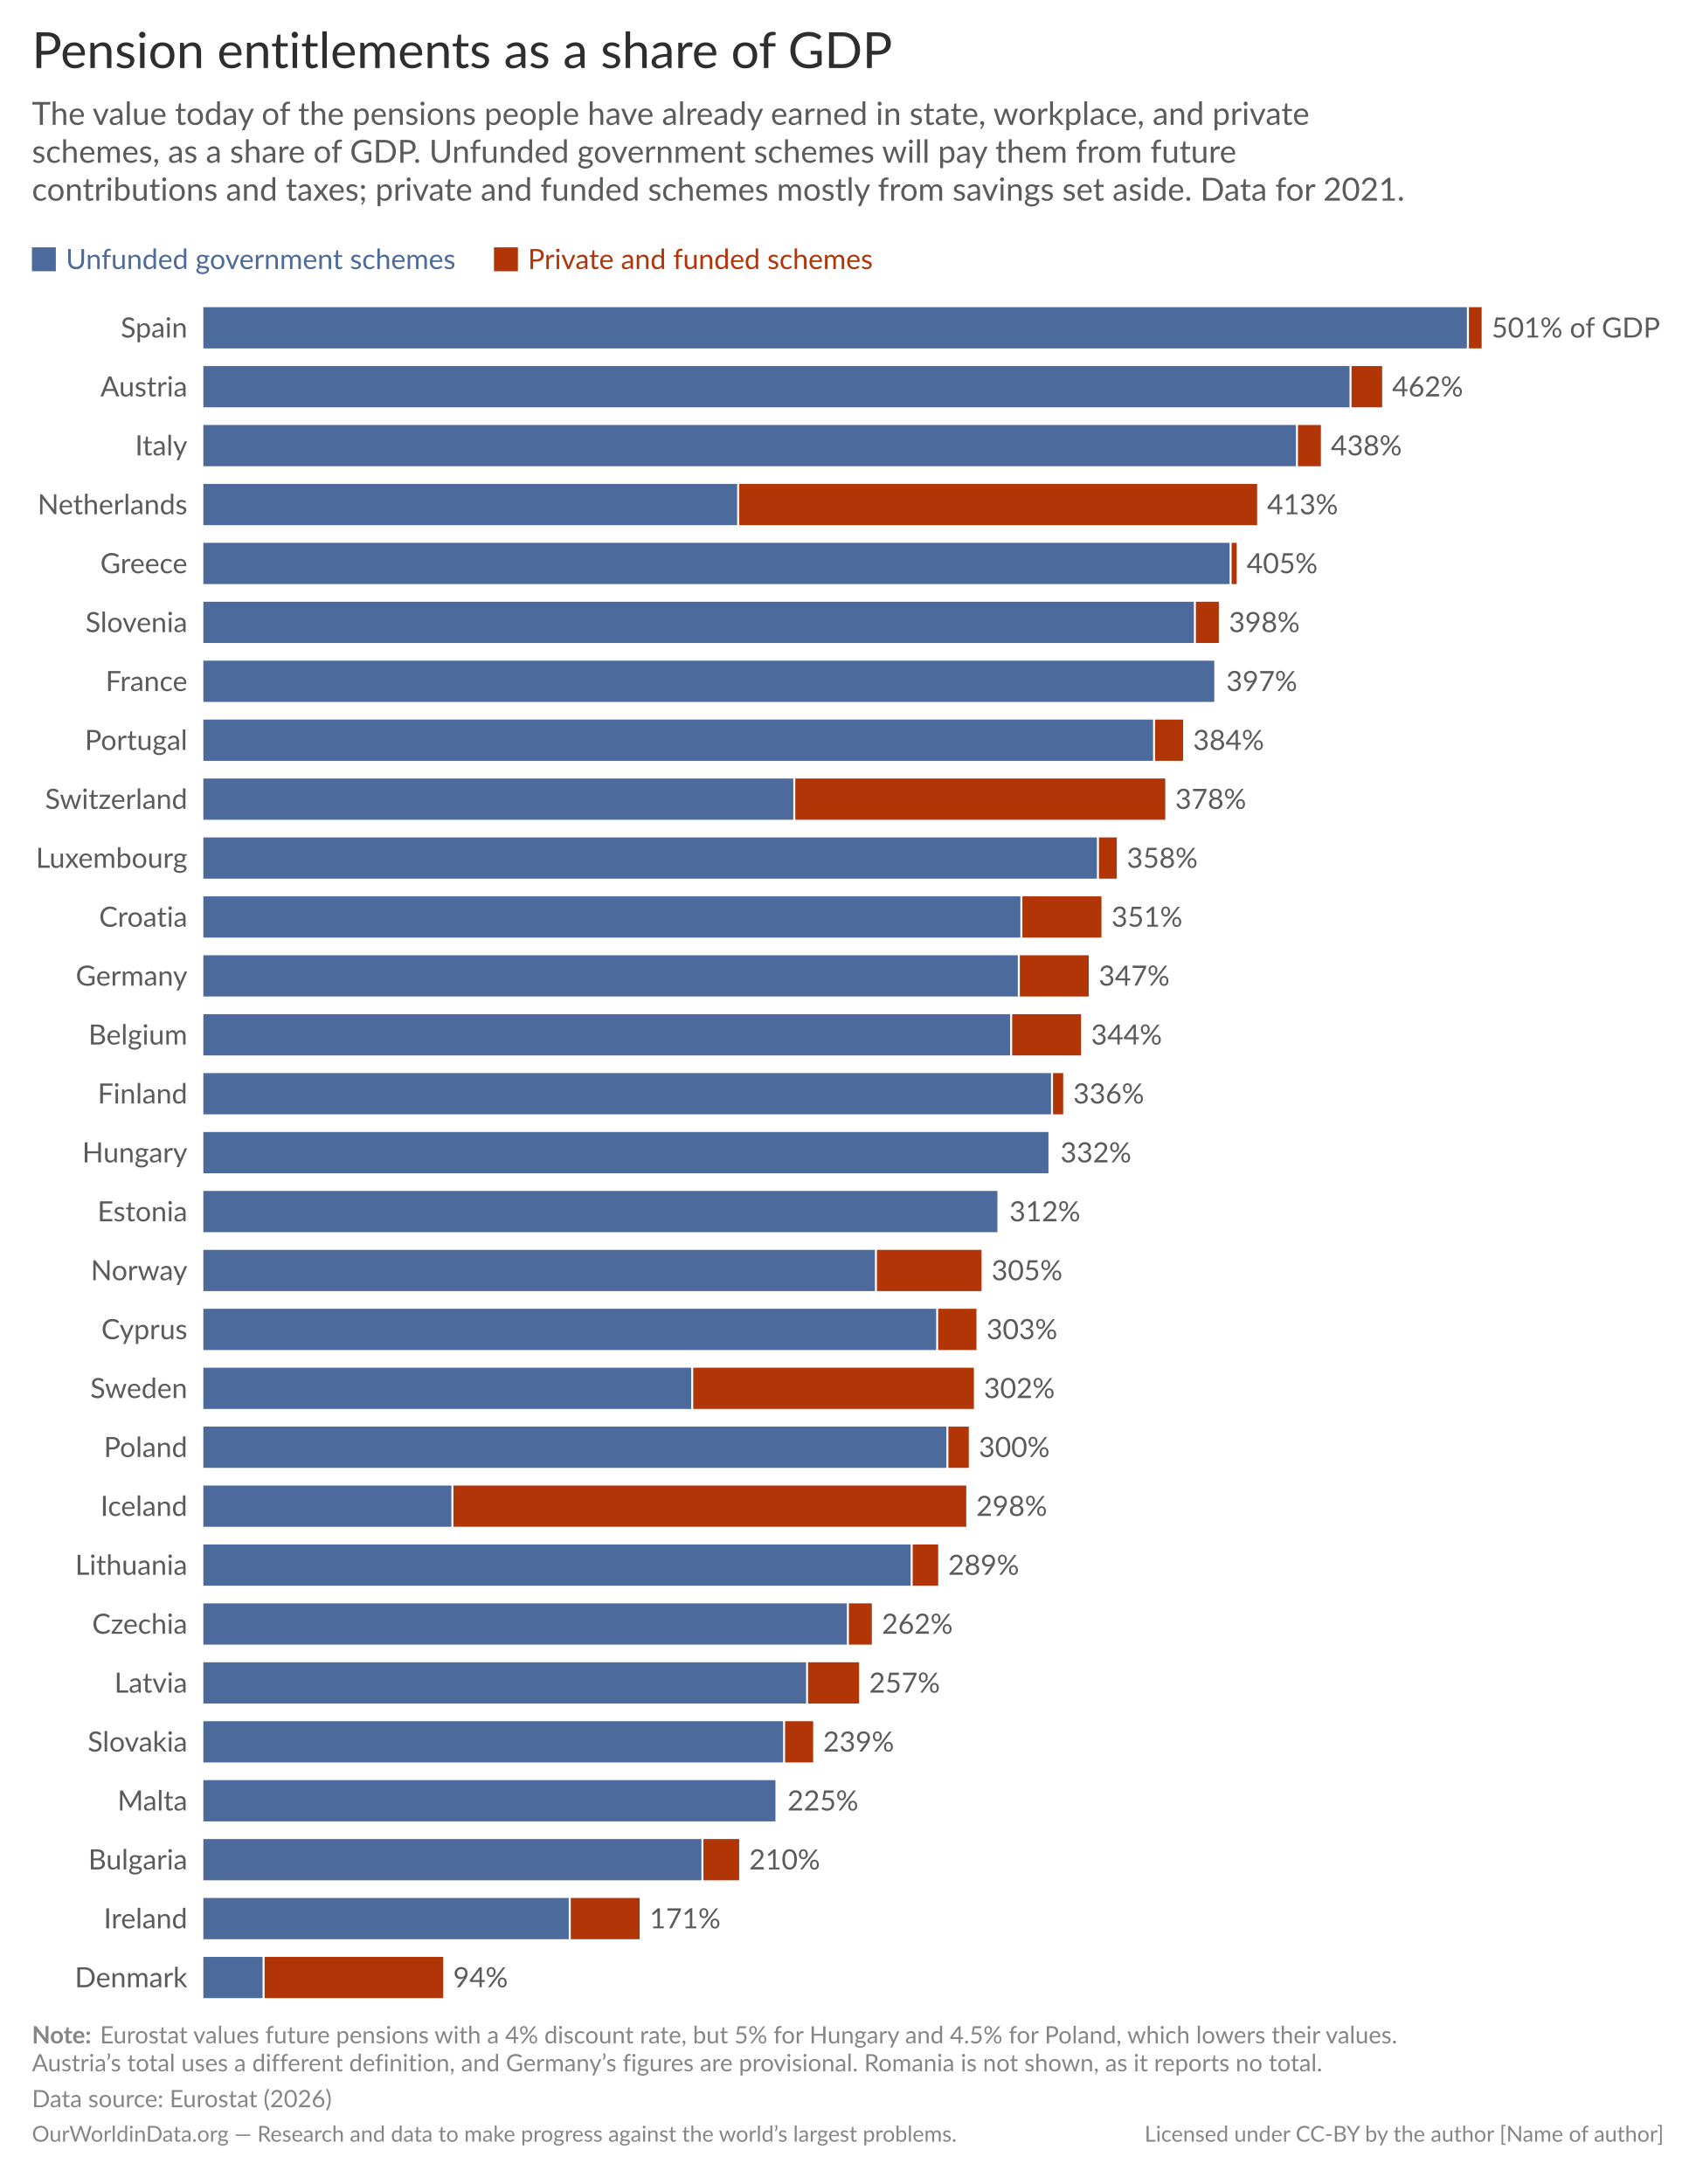
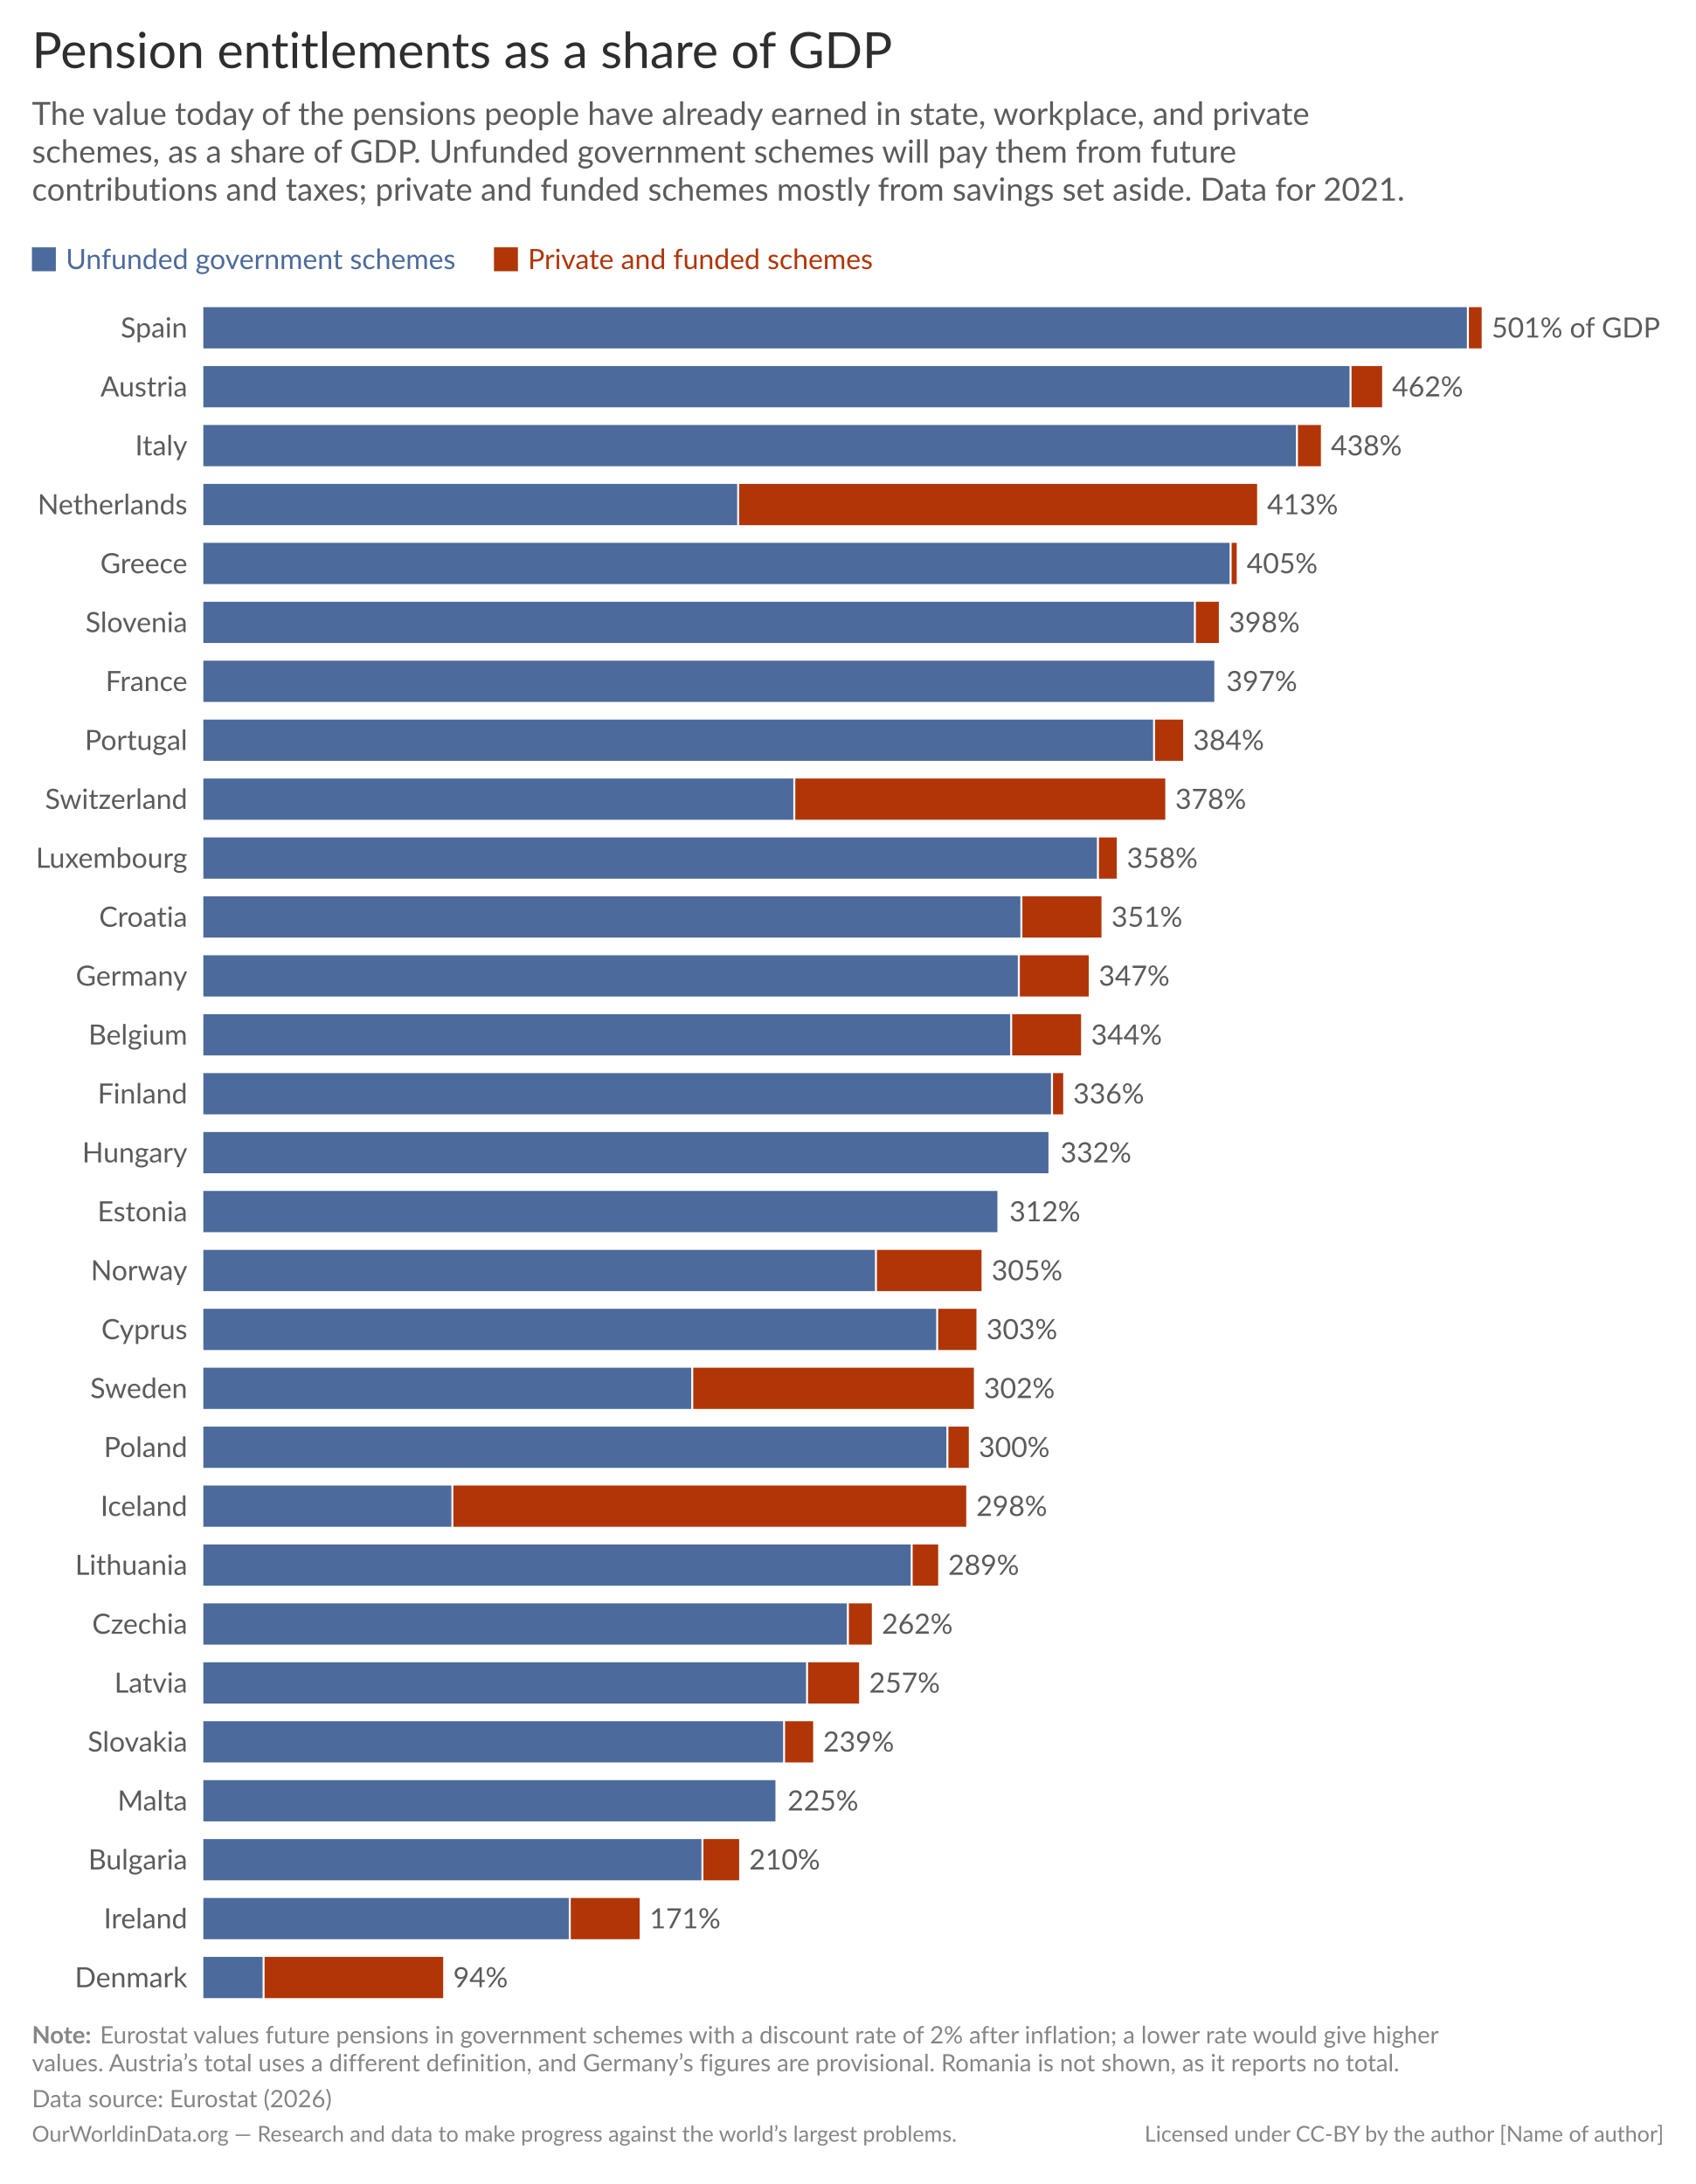
<svg xmlns="http://www.w3.org/2000/svg" width="612pt" height="788.4pt" viewBox="0 0 612 788.4" version="1.1">
  <defs>
    <style type="text/css">*{stroke-linejoin: round; stroke-linecap: butt}</style>
  </defs>
  <g id="figure_1">
    <g id="patch_1">
      <path d="M 0 788.4  L 612 788.4  L 612 0  L 0 0  L 0 788.4  z " style="fill: none" />
    </g>
    <g id="legend-chip__unfunded">
      <path d="M 11.52 97.92  L 20.16 97.92  L 20.16 89.28  L 11.52 89.28  z " style="fill: #4c6a9c" />
    </g>
    <g id="legend-chip__funded">
      <path d="M 178.285 97.92  L 186.925 97.92  L 186.925 89.28  L 178.285 89.28  z " style="fill: #b13507" />
    </g>
    <g id="spain__unfunded">
      <path d="M 73.39 125.768  L 529.426 125.768  L 529.426 110.88  L 73.39 110.88  z " style="fill: #4c6a9c" />
    </g>
    <g id="spain__funded">
      <path d="M 530.146 125.768  L 534.751 125.768  L 534.751 110.88  L 530.146 110.88  z " style="fill: #b13507" />
    </g>
    <g id="austria__unfunded">
      <path d="M 73.39 147.037  L 487.066 147.037  L 487.066 132.149  L 73.39 132.149  z " style="fill: #4c6a9c" />
    </g>
    <g id="austria__funded">
      <path d="M 487.786 147.037  L 498.836 147.037  L 498.836 132.149  L 487.786 132.149  z " style="fill: #b13507" />
    </g>
    <g id="italy__unfunded">
      <path d="M 73.39 168.307  L 467.727 168.307  L 467.727 153.418  L 73.39 153.418  z " style="fill: #4c6a9c" />
    </g>
    <g id="italy__funded">
      <path d="M 468.447 168.307  L 476.735 168.307  L 476.735 153.418  L 468.447 153.418  z " style="fill: #b13507" />
    </g>
    <g id="netherlands__unfunded">
      <path d="M 73.39 189.576  L 266.054 189.576  L 266.054 174.687  L 73.39 174.687  z " style="fill: #4c6a9c" />
    </g>
    <g id="netherlands__funded">
      <path d="M 266.774 189.576  L 453.713 189.576  L 453.713 174.687  L 266.774 174.687  z " style="fill: #b13507" />
    </g>
    <g id="greece__unfunded">
      <path d="M 73.39 210.845  L 443.784 210.845  L 443.784 195.956  L 73.39 195.956  z " style="fill: #4c6a9c" />
    </g>
    <g id="greece__funded">
      <path d="M 444.504 210.845  L 446.346 210.845  L 446.346 195.956  L 444.504 195.956  z " style="fill: #b13507" />
    </g>
    <g id="slovenia__unfunded">
      <path d="M 73.39 232.114  L 430.892 232.114  L 430.892 217.226  L 73.39 217.226  z " style="fill: #4c6a9c" />
    </g>
    <g id="slovenia__funded">
      <path d="M 431.612 232.114  L 439.9 232.114  L 439.9 217.226  L 431.612 217.226  z " style="fill: #b13507" />
    </g>
    <g id="france__unfunded">
      <path d="M 73.39 253.383  L 438.259 253.383  L 438.259 238.495  L 73.39 238.495  z " style="fill: #4c6a9c" />
    </g>
    <g id="portugal__unfunded">
      <path d="M 73.39 274.652  L 416.158 274.652  L 416.158 259.764  L 73.39 259.764  z " style="fill: #4c6a9c" />
    </g>
    <g id="portugal__funded">
      <path d="M 416.878 274.652  L 427.008 274.652  L 427.008 259.764  L 416.878 259.764  z " style="fill: #b13507" />
    </g>
    <g id="switzerland__unfunded">
      <path d="M 73.39 295.921  L 286.314 295.921  L 286.314 281.033  L 73.39 281.033  z " style="fill: #4c6a9c" />
    </g>
    <g id="switzerland__funded">
      <path d="M 287.034 295.921  L 420.561 295.921  L 420.561 281.033  L 287.034 281.033  z " style="fill: #b13507" />
    </g>
    <g id="luxembourg__unfunded">
      <path d="M 73.39 317.19  L 395.899 317.19  L 395.899 302.302  L 73.39 302.302  z " style="fill: #4c6a9c" />
    </g>
    <g id="luxembourg__funded">
      <path d="M 396.619 317.19  L 403.065 317.19  L 403.065 302.302  L 396.619 302.302  z " style="fill: #b13507" />
    </g>
    <g id="croatia__unfunded">
      <path d="M 73.39 338.459  L 368.272 338.459  L 368.272 323.571  L 73.39 323.571  z " style="fill: #4c6a9c" />
    </g>
    <g id="croatia__funded">
      <path d="M 368.992 338.459  L 397.539 338.459  L 397.539 323.571  L 368.992 323.571  z " style="fill: #b13507" />
    </g>
    <g id="germany__unfunded">
      <path d="M 73.39 359.728  L 367.351 359.728  L 367.351 344.84  L 73.39 344.84  z " style="fill: #4c6a9c" />
    </g>
    <g id="germany__funded">
      <path d="M 368.071 359.728  L 392.935 359.728  L 392.935 344.84  L 368.071 344.84  z " style="fill: #b13507" />
    </g>
    <g id="belgium__unfunded">
      <path d="M 73.39 380.998  L 364.589 380.998  L 364.589 366.109  L 73.39 366.109  z " style="fill: #4c6a9c" />
    </g>
    <g id="belgium__funded">
      <path d="M 365.309 380.998  L 390.172 380.998  L 390.172 366.109  L 365.309 366.109  z " style="fill: #b13507" />
    </g>
    <g id="finland__unfunded">
      <path d="M 73.39 402.267  L 379.323 402.267  L 379.323 387.378  L 73.39 387.378  z " style="fill: #4c6a9c" />
    </g>
    <g id="finland__funded">
      <path d="M 380.043 402.267  L 383.726 402.267  L 383.726 387.378  L 380.043 387.378  z " style="fill: #b13507" />
    </g>
    <g id="hungary__unfunded">
      <path d="M 73.39 423.536  L 378.402 423.536  L 378.402 408.647  L 73.39 408.647  z " style="fill: #4c6a9c" />
    </g>
    <g id="estonia__unfunded">
      <path d="M 73.39 444.805  L 359.984 444.805  L 359.984 429.917  L 73.39 429.917  z " style="fill: #4c6a9c" />
    </g>
    <g id="norway__unfunded">
      <path d="M 73.39 466.074  L 315.782 466.074  L 315.782 451.186  L 73.39 451.186  z " style="fill: #4c6a9c" />
    </g>
    <g id="norway__funded">
      <path d="M 316.502 466.074  L 354.258 466.074  L 354.258 451.186  L 316.502 451.186  z " style="fill: #b13507" />
    </g>
    <g id="cyprus__unfunded">
      <path d="M 73.39 487.343  L 337.883 487.343  L 337.883 472.455  L 73.39 472.455  z " style="fill: #4c6a9c" />
    </g>
    <g id="cyprus__funded">
      <path d="M 338.603 487.343  L 352.416 487.343  L 352.416 472.455  L 338.603 472.455  z " style="fill: #b13507" />
    </g>
    <g id="sweden__unfunded">
      <path d="M 73.39 508.612  L 249.479 508.612  L 249.479 493.724  L 73.39 493.724  z " style="fill: #4c6a9c" />
    </g>
    <g id="sweden__funded">
      <path d="M 250.199 508.612  L 351.495 508.612  L 351.495 493.724  L 250.199 493.724  z " style="fill: #b13507" />
    </g>
    <g id="poland__unfunded">
      <path d="M 73.39 529.881  L 341.567 529.881  L 341.567 514.993  L 73.39 514.993  z " style="fill: #4c6a9c" />
    </g>
    <g id="poland__funded">
      <path d="M 342.287 529.881  L 349.654 529.881  L 349.654 514.993  L 342.287 514.993  z " style="fill: #b13507" />
    </g>
    <g id="iceland__unfunded">
      <path d="M 73.39 551.15  L 162.916 551.15  L 162.916 536.262  L 73.39 536.262  z " style="fill: #4c6a9c" />
    </g>
    <g id="iceland__funded">
      <path d="M 163.636 551.15  L 348.733 551.15  L 348.733 536.262  L 163.636 536.262  z " style="fill: #b13507" />
    </g>
    <g id="lithuania__unfunded">
      <path d="M 73.39 572.419  L 328.674 572.419  L 328.674 557.531  L 73.39 557.531  z " style="fill: #4c6a9c" />
    </g>
    <g id="lithuania__funded">
      <path d="M 329.394 572.419  L 338.603 572.419  L 338.603 557.531  L 329.394 557.531  z " style="fill: #b13507" />
    </g>
    <g id="czechia__unfunded">
      <path d="M 73.39 593.689  L 305.652 593.689  L 305.652 578.8  L 73.39 578.8  z " style="fill: #4c6a9c" />
    </g>
    <g id="czechia__funded">
      <path d="M 306.372 593.689  L 314.66 593.689  L 314.66 578.8  L 306.372 578.8  z " style="fill: #b13507" />
    </g>
    <g id="latvia__unfunded">
      <path d="M 73.39 614.958  L 290.918 614.958  L 290.918 600.069  L 73.39 600.069  z " style="fill: #4c6a9c" />
    </g>
    <g id="latvia__funded">
      <path d="M 291.638 614.958  L 310.056 614.958  L 310.056 600.069  L 291.638 600.069  z " style="fill: #b13507" />
    </g>
    <g id="slovakia__unfunded">
      <path d="M 73.39 636.227  L 282.63 636.227  L 282.63 621.338  L 73.39 621.338  z " style="fill: #4c6a9c" />
    </g>
    <g id="slovakia__funded">
      <path d="M 283.35 636.227  L 293.48 636.227  L 293.48 621.338  L 283.35 621.338  z " style="fill: #b13507" />
    </g>
    <g id="malta__unfunded">
      <path d="M 73.39 657.496  L 279.868 657.496  L 279.868 642.608  L 73.39 642.608  z " style="fill: #4c6a9c" />
    </g>
    <g id="bulgaria__unfunded">
      <path d="M 73.39 678.765  L 253.162 678.765  L 253.162 663.877  L 73.39 663.877  z " style="fill: #4c6a9c" />
    </g>
    <g id="bulgaria__funded">
      <path d="M 253.882 678.765  L 266.774 678.765  L 266.774 663.877  L 253.882 663.877  z " style="fill: #b13507" />
    </g>
    <g id="ireland__unfunded">
      <path d="M 73.39 700.034  L 205.276 700.034  L 205.276 685.146  L 73.39 685.146  z " style="fill: #4c6a9c" />
    </g>
    <g id="ireland__funded">
      <path d="M 205.996 700.034  L 230.86 700.034  L 230.86 685.146  L 205.996 685.146  z " style="fill: #b13507" />
    </g>
    <g id="denmark__unfunded">
      <path d="M 73.39 721.303  L 94.771 721.303  L 94.771 706.415  L 73.39 706.415  z " style="fill: #4c6a9c" />
    </g>
    <g id="denmark__funded">
      <path d="M 95.491 721.303  L 159.952 721.303  L 159.952 706.415  L 95.491 706.415  z " style="fill: #b13507" />
    </g>
    <g id="title">
      <text style="font-size: 18px; font-family: 'Lato', 'Arial', 'Helvetica', 'Liberation Sans', sans-serif; text-anchor: start; fill: #2d2e2d" x="11.52" y="24.564" transform="rotate(-0 11.52 24.56437)">Pension entitlements as a share of GDP</text>
    </g>
    <g id="subtitle">
      <text style="font-size: 11.52px; font-family: 'Lato', 'Arial', 'Helvetica', 'Liberation Sans', sans-serif; text-anchor: start; fill: #5b5b5b" x="11.52" y="45.068" transform="rotate(-0 11.52 45.0684)">The value today of the pensions people have already earned in state, workplace, and private</text>
    </g>
    <g id="subtitle-line2">
      <text style="font-size: 11.52px; font-family: 'Lato', 'Arial', 'Helvetica', 'Liberation Sans', sans-serif; text-anchor: start; fill: #5b5b5b" x="11.52" y="58.748" transform="rotate(-0 11.52 58.7484)">schemes, as a share of GDP. Unfunded government schemes will pay them from future</text>
    </g>
    <g id="subtitle-line3">
      <text style="font-size: 11.52px; font-family: 'Lato', 'Arial', 'Helvetica', 'Liberation Sans', sans-serif; text-anchor: start; fill: #5b5b5b" x="11.52" y="72.428" transform="rotate(-0 11.52 72.4284)">contributions and taxes; private and funded schemes mostly from savings set aside. Data for 2021.</text>
    </g>
    <g id="note">
      <text style="font-weight: 700; font-size: 8.64px; font-family: 'Lato', 'Arial', 'Helvetica', 'Liberation Sans', sans-serif; text-anchor: start; fill: #858585" x="11.52" y="737.644" transform="rotate(-0 11.52 737.6445)">Note:</text>
    </g>
    <g id="note-rest">
-       <text style="font-size: 8.64px; font-family: 'Lato', 'Arial', 'Helvetica', 'Liberation Sans', sans-serif; text-anchor: start; fill: #858585" x="36.078" y="737.644" transform="rotate(-0 36.07819 737.6445)">Eurostat values future pensions with a 4% discount rate, but 5% for Hungary and 4.5% for Poland, which lowers their values.</text>
+       <text style="font-size: 8.64px; font-family: 'Lato', 'Arial', 'Helvetica', 'Liberation Sans', sans-serif; text-anchor: start; fill: #858585" x="36.078" y="737.644" transform="rotate(-0 36.07819 737.6445)">Eurostat values future pensions in government schemes with a discount rate of 2% after inflation; a lower rate would give higher</text>
    </g>
    <g id="note-line2">
-       <text style="font-size: 8.64px; font-family: 'Lato', 'Arial', 'Helvetica', 'Liberation Sans', sans-serif; text-anchor: start; fill: #858585" x="11.52" y="747.725" transform="rotate(-0 11.52 747.7245)">Austria’s total uses a different definition, and Germany’s figures are provisional. Romania is not shown, as it reports no total.</text>
+       <text style="font-size: 8.64px; font-family: 'Lato', 'Arial', 'Helvetica', 'Liberation Sans', sans-serif; text-anchor: start; fill: #858585" x="11.52" y="747.725" transform="rotate(-0 11.52 747.7245)">values. Austria’s total uses a different definition, and Germany’s figures are provisional. Romania is not shown, as it reports no total.</text>
    </g>
    <g id="data-source">
      <text style="font-size: 8.64px; font-family: 'Lato', 'Arial', 'Helvetica', 'Liberation Sans', sans-serif; text-anchor: start; fill: #858585" x="11.52" y="760.684" transform="rotate(-0 11.52 760.6845)">Data source: Eurostat (2026)</text>
    </g>
    <g id="tagline">
      <text style="font-size: 7.92px; font-family: 'Lato', 'Arial', 'Helvetica', 'Liberation Sans', sans-serif; text-anchor: start; fill: #858585" x="11.52" y="773.123" transform="rotate(-0 11.52 773.1227)">OurWorldinData.org — Research and data to make progress against the world’s largest problems.</text>
    </g>
    <g id="license">
      <text style="font-size: 7.92px; font-family: 'Lato', 'Arial', 'Helvetica', 'Liberation Sans', sans-serif; text-anchor: end; fill: #858585" x="600.48" y="773.123" transform="rotate(-0 600.48 773.1227)">Licensed under CC-BY by the author [Name of author]</text>
    </g>
    <g id="category__unfunded">
      <text style="font-size: 10.08px; font-family: 'Lato', 'Arial', 'Helvetica', 'Liberation Sans', sans-serif; text-anchor: start; fill: #4c6a9c" x="23.76" y="97.119" transform="rotate(-0 23.76 97.11934)">Unfunded government schemes</text>
    </g>
    <g id="category__funded">
      <text style="font-size: 10.08px; font-family: 'Lato', 'Arial', 'Helvetica', 'Liberation Sans', sans-serif; text-anchor: start; fill: #b13507" x="190.525" y="97.119" transform="rotate(-0 190.5249 97.11934)">Private and funded schemes</text>
    </g>
    <g id="spain__label">
      <text style="font-size: 10.08px; font-family: 'Lato', 'Arial', 'Helvetica', 'Liberation Sans', sans-serif; text-anchor: end; fill: #5b5b5b" x="67.63" y="121.844" transform="rotate(-0 67.62957 121.8435)">Spain</text>
    </g>
    <g id="spain__total">
      <text style="font-size: 10.08px; font-family: 'Lato', 'Arial', 'Helvetica', 'Liberation Sans', sans-serif; text-anchor: start; fill: #5b5b5b" x="538.351" y="121.844" transform="rotate(-0 538.3506 121.8435)">501% of GDP</text>
    </g>
    <g id="austria__label">
      <text style="font-size: 10.08px; font-family: 'Lato', 'Arial', 'Helvetica', 'Liberation Sans', sans-serif; text-anchor: end; fill: #5b5b5b" x="67.63" y="143.113" transform="rotate(-0 67.62957 143.1126)">Austria</text>
    </g>
    <g id="austria__total">
      <text style="font-size: 10.08px; font-family: 'Lato', 'Arial', 'Helvetica', 'Liberation Sans', sans-serif; text-anchor: start; fill: #5b5b5b" x="502.436" y="143.113" transform="rotate(-0 502.4363 143.1126)">462%</text>
    </g>
    <g id="italy__label">
      <text style="font-size: 10.08px; font-family: 'Lato', 'Arial', 'Helvetica', 'Liberation Sans', sans-serif; text-anchor: end; fill: #5b5b5b" x="67.63" y="164.382" transform="rotate(-0 67.62957 164.3817)">Italy</text>
    </g>
    <g id="italy__total">
      <text style="font-size: 10.08px; font-family: 'Lato', 'Arial', 'Helvetica', 'Liberation Sans', sans-serif; text-anchor: start; fill: #5b5b5b" x="480.335" y="164.382" transform="rotate(-0 480.3351 164.3817)">438%</text>
    </g>
    <g id="netherlands__label">
      <text style="font-size: 10.08px; font-family: 'Lato', 'Arial', 'Helvetica', 'Liberation Sans', sans-serif; text-anchor: end; fill: #5b5b5b" x="67.63" y="185.651" transform="rotate(-0 67.62957 185.6508)">Netherlands</text>
    </g>
    <g id="netherlands__total">
      <text style="font-size: 10.08px; font-family: 'Lato', 'Arial', 'Helvetica', 'Liberation Sans', sans-serif; text-anchor: start; fill: #5b5b5b" x="457.313" y="185.651" transform="rotate(-0 457.3131 185.6508)">413%</text>
    </g>
    <g id="greece__label">
      <text style="font-size: 10.08px; font-family: 'Lato', 'Arial', 'Helvetica', 'Liberation Sans', sans-serif; text-anchor: end; fill: #5b5b5b" x="67.63" y="206.92" transform="rotate(-0 67.62957 206.9199)">Greece</text>
    </g>
    <g id="greece__total">
      <text style="font-size: 10.08px; font-family: 'Lato', 'Arial', 'Helvetica', 'Liberation Sans', sans-serif; text-anchor: start; fill: #5b5b5b" x="449.946" y="206.92" transform="rotate(-0 449.9461 206.9199)">405%</text>
    </g>
    <g id="slovenia__label">
      <text style="font-size: 10.08px; font-family: 'Lato', 'Arial', 'Helvetica', 'Liberation Sans', sans-serif; text-anchor: end; fill: #5b5b5b" x="67.63" y="228.189" transform="rotate(-0 67.62957 228.189)">Slovenia</text>
    </g>
    <g id="slovenia__total">
      <text style="font-size: 10.08px; font-family: 'Lato', 'Arial', 'Helvetica', 'Liberation Sans', sans-serif; text-anchor: start; fill: #5b5b5b" x="443.5" y="228.189" transform="rotate(-0 443.4999 228.189)">398%</text>
    </g>
    <g id="france__label">
      <text style="font-size: 10.08px; font-family: 'Lato', 'Arial', 'Helvetica', 'Liberation Sans', sans-serif; text-anchor: end; fill: #5b5b5b" x="67.63" y="249.458" transform="rotate(-0 67.62957 249.4581)">France</text>
    </g>
    <g id="france__total">
      <text style="font-size: 10.08px; font-family: 'Lato', 'Arial', 'Helvetica', 'Liberation Sans', sans-serif; text-anchor: start; fill: #5b5b5b" x="442.579" y="249.458" transform="rotate(-0 442.579 249.4581)">397%</text>
    </g>
    <g id="portugal__label">
      <text style="font-size: 10.08px; font-family: 'Lato', 'Arial', 'Helvetica', 'Liberation Sans', sans-serif; text-anchor: end; fill: #5b5b5b" x="67.63" y="270.727" transform="rotate(-0 67.62957 270.7272)">Portugal</text>
    </g>
    <g id="portugal__total">
      <text style="font-size: 10.08px; font-family: 'Lato', 'Arial', 'Helvetica', 'Liberation Sans', sans-serif; text-anchor: start; fill: #5b5b5b" x="430.608" y="270.727" transform="rotate(-0 430.6076 270.7272)">384%</text>
    </g>
    <g id="switzerland__label">
      <text style="font-size: 10.08px; font-family: 'Lato', 'Arial', 'Helvetica', 'Liberation Sans', sans-serif; text-anchor: end; fill: #5b5b5b" x="67.63" y="291.996" transform="rotate(-0 67.62957 291.9963)">Switzerland</text>
    </g>
    <g id="switzerland__total">
      <text style="font-size: 10.08px; font-family: 'Lato', 'Arial', 'Helvetica', 'Liberation Sans', sans-serif; text-anchor: start; fill: #5b5b5b" x="424.161" y="291.996" transform="rotate(-0 424.1614 291.9963)">378%</text>
    </g>
    <g id="luxembourg__label">
      <text style="font-size: 10.08px; font-family: 'Lato', 'Arial', 'Helvetica', 'Liberation Sans', sans-serif; text-anchor: end; fill: #5b5b5b" x="67.63" y="313.265" transform="rotate(-0 67.62957 313.2654)">Luxembourg</text>
    </g>
    <g id="luxembourg__total">
      <text style="font-size: 10.08px; font-family: 'Lato', 'Arial', 'Helvetica', 'Liberation Sans', sans-serif; text-anchor: start; fill: #5b5b5b" x="406.665" y="313.265" transform="rotate(-0 406.6647 313.2654)">358%</text>
    </g>
    <g id="croatia__label">
      <text style="font-size: 10.08px; font-family: 'Lato', 'Arial', 'Helvetica', 'Liberation Sans', sans-serif; text-anchor: end; fill: #5b5b5b" x="67.63" y="334.535" transform="rotate(-0 67.62957 334.5345)">Croatia</text>
    </g>
    <g id="croatia__total">
      <text style="font-size: 10.08px; font-family: 'Lato', 'Arial', 'Helvetica', 'Liberation Sans', sans-serif; text-anchor: start; fill: #5b5b5b" x="401.139" y="334.535" transform="rotate(-0 401.1394 334.5345)">351%</text>
    </g>
    <g id="germany__label">
      <text style="font-size: 10.08px; font-family: 'Lato', 'Arial', 'Helvetica', 'Liberation Sans', sans-serif; text-anchor: end; fill: #5b5b5b" x="67.63" y="355.804" transform="rotate(-0 67.62957 355.8036)">Germany</text>
    </g>
    <g id="germany__total">
      <text style="font-size: 10.08px; font-family: 'Lato', 'Arial', 'Helvetica', 'Liberation Sans', sans-serif; text-anchor: start; fill: #5b5b5b" x="396.535" y="355.804" transform="rotate(-0 396.535 355.8036)">347%</text>
    </g>
    <g id="belgium__label">
      <text style="font-size: 10.08px; font-family: 'Lato', 'Arial', 'Helvetica', 'Liberation Sans', sans-serif; text-anchor: end; fill: #5b5b5b" x="67.63" y="377.073" transform="rotate(-0 67.62957 377.0727)">Belgium</text>
    </g>
    <g id="belgium__total">
      <text style="font-size: 10.08px; font-family: 'Lato', 'Arial', 'Helvetica', 'Liberation Sans', sans-serif; text-anchor: start; fill: #5b5b5b" x="393.772" y="377.073" transform="rotate(-0 393.7724 377.0727)">344%</text>
    </g>
    <g id="finland__label">
      <text style="font-size: 10.08px; font-family: 'Lato', 'Arial', 'Helvetica', 'Liberation Sans', sans-serif; text-anchor: end; fill: #5b5b5b" x="67.63" y="398.342" transform="rotate(-0 67.62957 398.3418)">Finland</text>
    </g>
    <g id="finland__total">
      <text style="font-size: 10.08px; font-family: 'Lato', 'Arial', 'Helvetica', 'Liberation Sans', sans-serif; text-anchor: start; fill: #5b5b5b" x="387.326" y="398.342" transform="rotate(-0 387.3262 398.3418)">336%</text>
    </g>
    <g id="hungary__label">
      <text style="font-size: 10.08px; font-family: 'Lato', 'Arial', 'Helvetica', 'Liberation Sans', sans-serif; text-anchor: end; fill: #5b5b5b" x="67.63" y="419.611" transform="rotate(-0 67.62957 419.6109)">Hungary</text>
    </g>
    <g id="hungary__total">
      <text style="font-size: 10.08px; font-family: 'Lato', 'Arial', 'Helvetica', 'Liberation Sans', sans-serif; text-anchor: start; fill: #5b5b5b" x="382.722" y="419.611" transform="rotate(-0 382.7218 419.6109)">332%</text>
    </g>
    <g id="estonia__label">
      <text style="font-size: 10.08px; font-family: 'Lato', 'Arial', 'Helvetica', 'Liberation Sans', sans-serif; text-anchor: end; fill: #5b5b5b" x="67.63" y="440.88" transform="rotate(-0 67.62957 440.88)">Estonia</text>
    </g>
    <g id="estonia__total">
      <text style="font-size: 10.08px; font-family: 'Lato', 'Arial', 'Helvetica', 'Liberation Sans', sans-serif; text-anchor: start; fill: #5b5b5b" x="364.304" y="440.88" transform="rotate(-0 364.3042 440.88)">312%</text>
    </g>
    <g id="norway__label">
      <text style="font-size: 10.08px; font-family: 'Lato', 'Arial', 'Helvetica', 'Liberation Sans', sans-serif; text-anchor: end; fill: #5b5b5b" x="67.63" y="462.149" transform="rotate(-0 67.62957 462.1491)">Norway</text>
    </g>
    <g id="norway__total">
      <text style="font-size: 10.08px; font-family: 'Lato', 'Arial', 'Helvetica', 'Liberation Sans', sans-serif; text-anchor: start; fill: #5b5b5b" x="357.858" y="462.149" transform="rotate(-0 357.8581 462.1491)">305%</text>
    </g>
    <g id="cyprus__label">
      <text style="font-size: 10.08px; font-family: 'Lato', 'Arial', 'Helvetica', 'Liberation Sans', sans-serif; text-anchor: end; fill: #5b5b5b" x="67.63" y="483.418" transform="rotate(-0 67.62957 483.4182)">Cyprus</text>
    </g>
    <g id="cyprus__total">
      <text style="font-size: 10.08px; font-family: 'Lato', 'Arial', 'Helvetica', 'Liberation Sans', sans-serif; text-anchor: start; fill: #5b5b5b" x="356.016" y="483.418" transform="rotate(-0 356.0163 483.4182)">303%</text>
    </g>
    <g id="sweden__label">
      <text style="font-size: 10.08px; font-family: 'Lato', 'Arial', 'Helvetica', 'Liberation Sans', sans-serif; text-anchor: end; fill: #5b5b5b" x="67.63" y="504.687" transform="rotate(-0 67.62957 504.6873)">Sweden</text>
    </g>
    <g id="sweden__total">
      <text style="font-size: 10.08px; font-family: 'Lato', 'Arial', 'Helvetica', 'Liberation Sans', sans-serif; text-anchor: start; fill: #5b5b5b" x="355.095" y="504.687" transform="rotate(-0 355.0954 504.6873)">302%</text>
    </g>
    <g id="poland__label">
      <text style="font-size: 10.08px; font-family: 'Lato', 'Arial', 'Helvetica', 'Liberation Sans', sans-serif; text-anchor: end; fill: #5b5b5b" x="67.63" y="525.956" transform="rotate(-0 67.62957 525.9564)">Poland</text>
    </g>
    <g id="poland__total">
      <text style="font-size: 10.08px; font-family: 'Lato', 'Arial', 'Helvetica', 'Liberation Sans', sans-serif; text-anchor: start; fill: #5b5b5b" x="353.254" y="525.956" transform="rotate(-0 353.2536 525.9564)">300%</text>
    </g>
    <g id="iceland__label">
      <text style="font-size: 10.08px; font-family: 'Lato', 'Arial', 'Helvetica', 'Liberation Sans', sans-serif; text-anchor: end; fill: #5b5b5b" x="67.63" y="547.226" transform="rotate(-0 67.62957 547.2255)">Iceland</text>
    </g>
    <g id="iceland__total">
      <text style="font-size: 10.08px; font-family: 'Lato', 'Arial', 'Helvetica', 'Liberation Sans', sans-serif; text-anchor: start; fill: #5b5b5b" x="352.333" y="547.226" transform="rotate(-0 352.3328 547.2255)">298%</text>
    </g>
    <g id="lithuania__label">
      <text style="font-size: 10.08px; font-family: 'Lato', 'Arial', 'Helvetica', 'Liberation Sans', sans-serif; text-anchor: end; fill: #5b5b5b" x="67.63" y="568.495" transform="rotate(-0 67.62957 568.4946)">Lithuania</text>
    </g>
    <g id="lithuania__total">
      <text style="font-size: 10.08px; font-family: 'Lato', 'Arial', 'Helvetica', 'Liberation Sans', sans-serif; text-anchor: start; fill: #5b5b5b" x="342.203" y="568.495" transform="rotate(-0 342.2031 568.4946)">289%</text>
    </g>
    <g id="czechia__label">
      <text style="font-size: 10.08px; font-family: 'Lato', 'Arial', 'Helvetica', 'Liberation Sans', sans-serif; text-anchor: end; fill: #5b5b5b" x="67.63" y="589.764" transform="rotate(-0 67.62957 589.7637)">Czechia</text>
    </g>
    <g id="czechia__total">
      <text style="font-size: 10.08px; font-family: 'Lato', 'Arial', 'Helvetica', 'Liberation Sans', sans-serif; text-anchor: start; fill: #5b5b5b" x="318.26" y="589.764" transform="rotate(-0 318.2602 589.7637)">262%</text>
    </g>
    <g id="latvia__label">
      <text style="font-size: 10.08px; font-family: 'Lato', 'Arial', 'Helvetica', 'Liberation Sans', sans-serif; text-anchor: end; fill: #5b5b5b" x="67.63" y="611.033" transform="rotate(-0 67.62957 611.0328)">Latvia</text>
    </g>
    <g id="latvia__total">
      <text style="font-size: 10.08px; font-family: 'Lato', 'Arial', 'Helvetica', 'Liberation Sans', sans-serif; text-anchor: start; fill: #5b5b5b" x="313.656" y="611.033" transform="rotate(-0 313.6558 611.0328)">257%</text>
    </g>
    <g id="slovakia__label">
      <text style="font-size: 10.08px; font-family: 'Lato', 'Arial', 'Helvetica', 'Liberation Sans', sans-serif; text-anchor: end; fill: #5b5b5b" x="67.63" y="632.302" transform="rotate(-0 67.62957 632.3019)">Slovakia</text>
    </g>
    <g id="slovakia__total">
      <text style="font-size: 10.08px; font-family: 'Lato', 'Arial', 'Helvetica', 'Liberation Sans', sans-serif; text-anchor: start; fill: #5b5b5b" x="297.08" y="632.302" transform="rotate(-0 297.08 632.3019)">239%</text>
    </g>
    <g id="malta__label">
      <text style="font-size: 10.08px; font-family: 'Lato', 'Arial', 'Helvetica', 'Liberation Sans', sans-serif; text-anchor: end; fill: #5b5b5b" x="67.63" y="653.571" transform="rotate(-0 67.62957 653.571)">Malta</text>
    </g>
    <g id="malta__total">
      <text style="font-size: 10.08px; font-family: 'Lato', 'Arial', 'Helvetica', 'Liberation Sans', sans-serif; text-anchor: start; fill: #5b5b5b" x="284.188" y="653.571" transform="rotate(-0 284.1876 653.571)">225%</text>
    </g>
    <g id="bulgaria__label">
      <text style="font-size: 10.08px; font-family: 'Lato', 'Arial', 'Helvetica', 'Liberation Sans', sans-serif; text-anchor: end; fill: #5b5b5b" x="67.63" y="674.84" transform="rotate(-0 67.62957 674.8401)">Bulgaria</text>
    </g>
    <g id="bulgaria__total">
      <text style="font-size: 10.08px; font-family: 'Lato', 'Arial', 'Helvetica', 'Liberation Sans', sans-serif; text-anchor: start; fill: #5b5b5b" x="270.374" y="674.84" transform="rotate(-0 270.3744 674.8401)">210%</text>
    </g>
    <g id="ireland__label">
      <text style="font-size: 10.08px; font-family: 'Lato', 'Arial', 'Helvetica', 'Liberation Sans', sans-serif; text-anchor: end; fill: #5b5b5b" x="67.63" y="696.109" transform="rotate(-0 67.62957 696.1093)">Ireland</text>
    </g>
    <g id="ireland__total">
      <text style="font-size: 10.08px; font-family: 'Lato', 'Arial', 'Helvetica', 'Liberation Sans', sans-serif; text-anchor: start; fill: #5b5b5b" x="234.46" y="696.109" transform="rotate(-0 234.4601 696.1093)">171%</text>
    </g>
    <g id="denmark__label">
      <text style="font-size: 10.08px; font-family: 'Lato', 'Arial', 'Helvetica', 'Liberation Sans', sans-serif; text-anchor: end; fill: #5b5b5b" x="67.63" y="717.378" transform="rotate(-0 67.62957 717.3784)">Denmark</text>
    </g>
    <g id="denmark__total">
      <text style="font-size: 10.08px; font-family: 'Lato', 'Arial', 'Helvetica', 'Liberation Sans', sans-serif; text-anchor: start; fill: #5b5b5b" x="163.552" y="717.378" transform="rotate(-0 163.5523 717.3784)">94%</text>
    </g>
  </g>
</svg>
